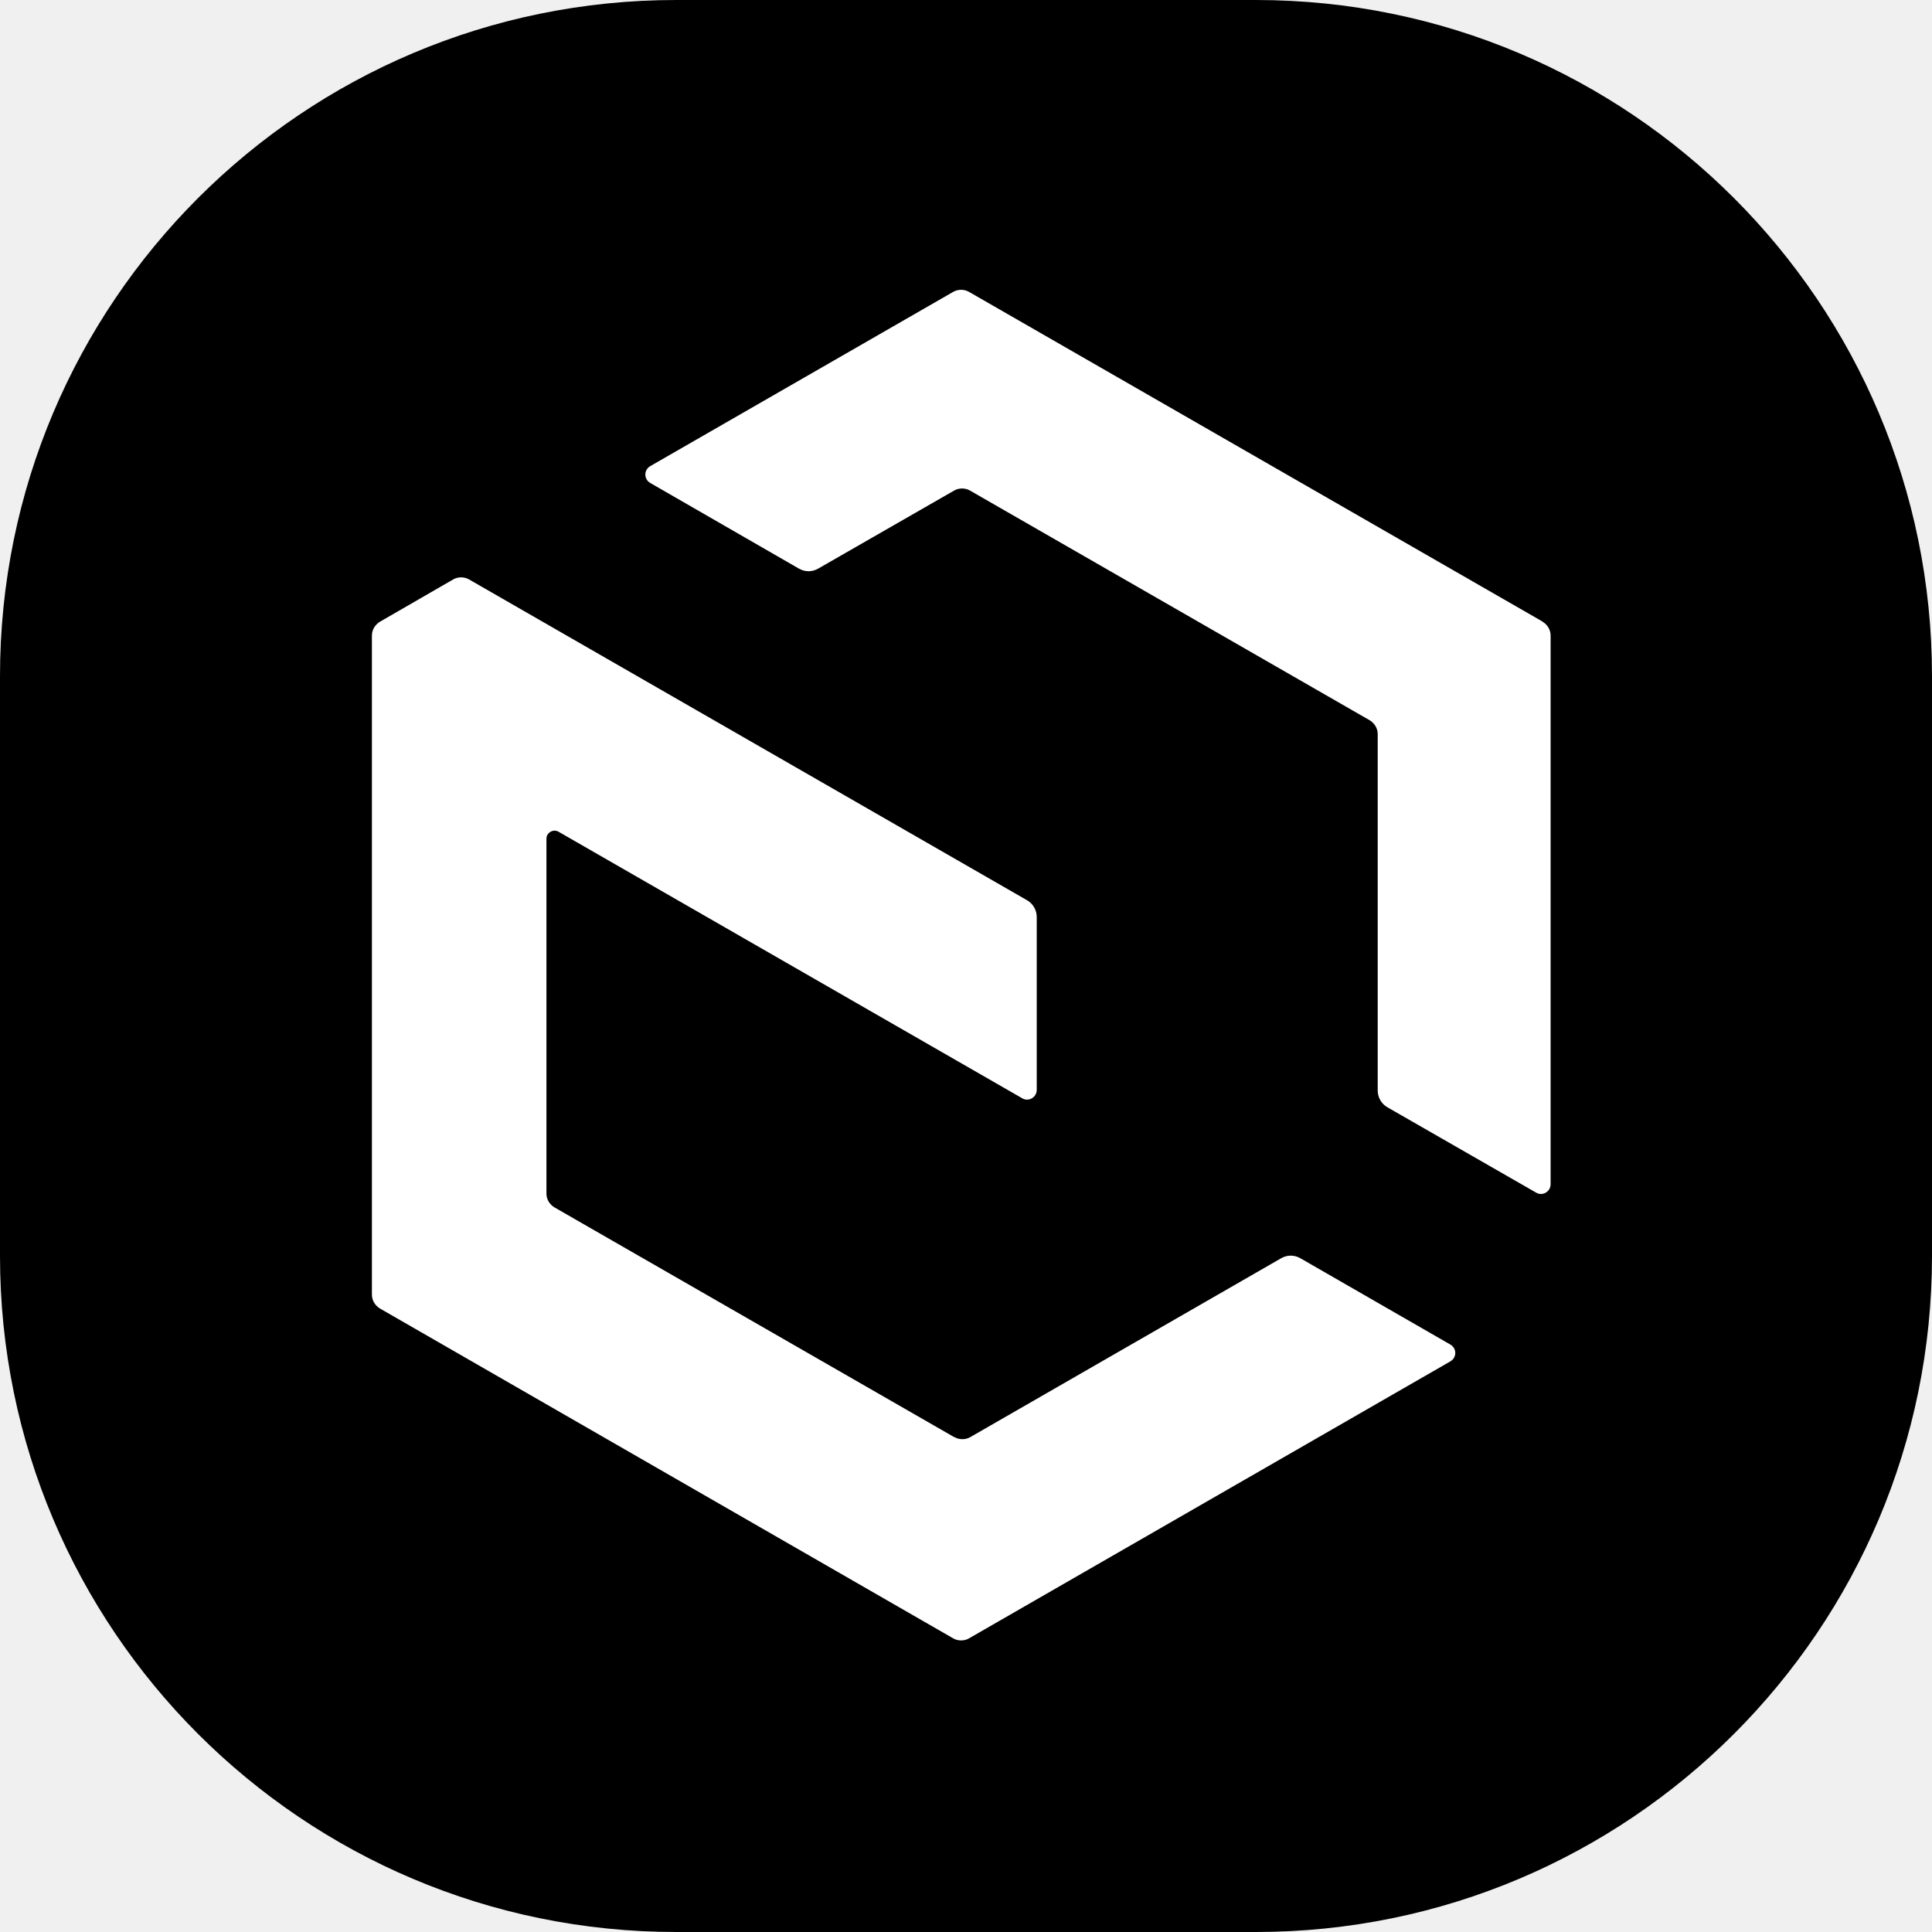
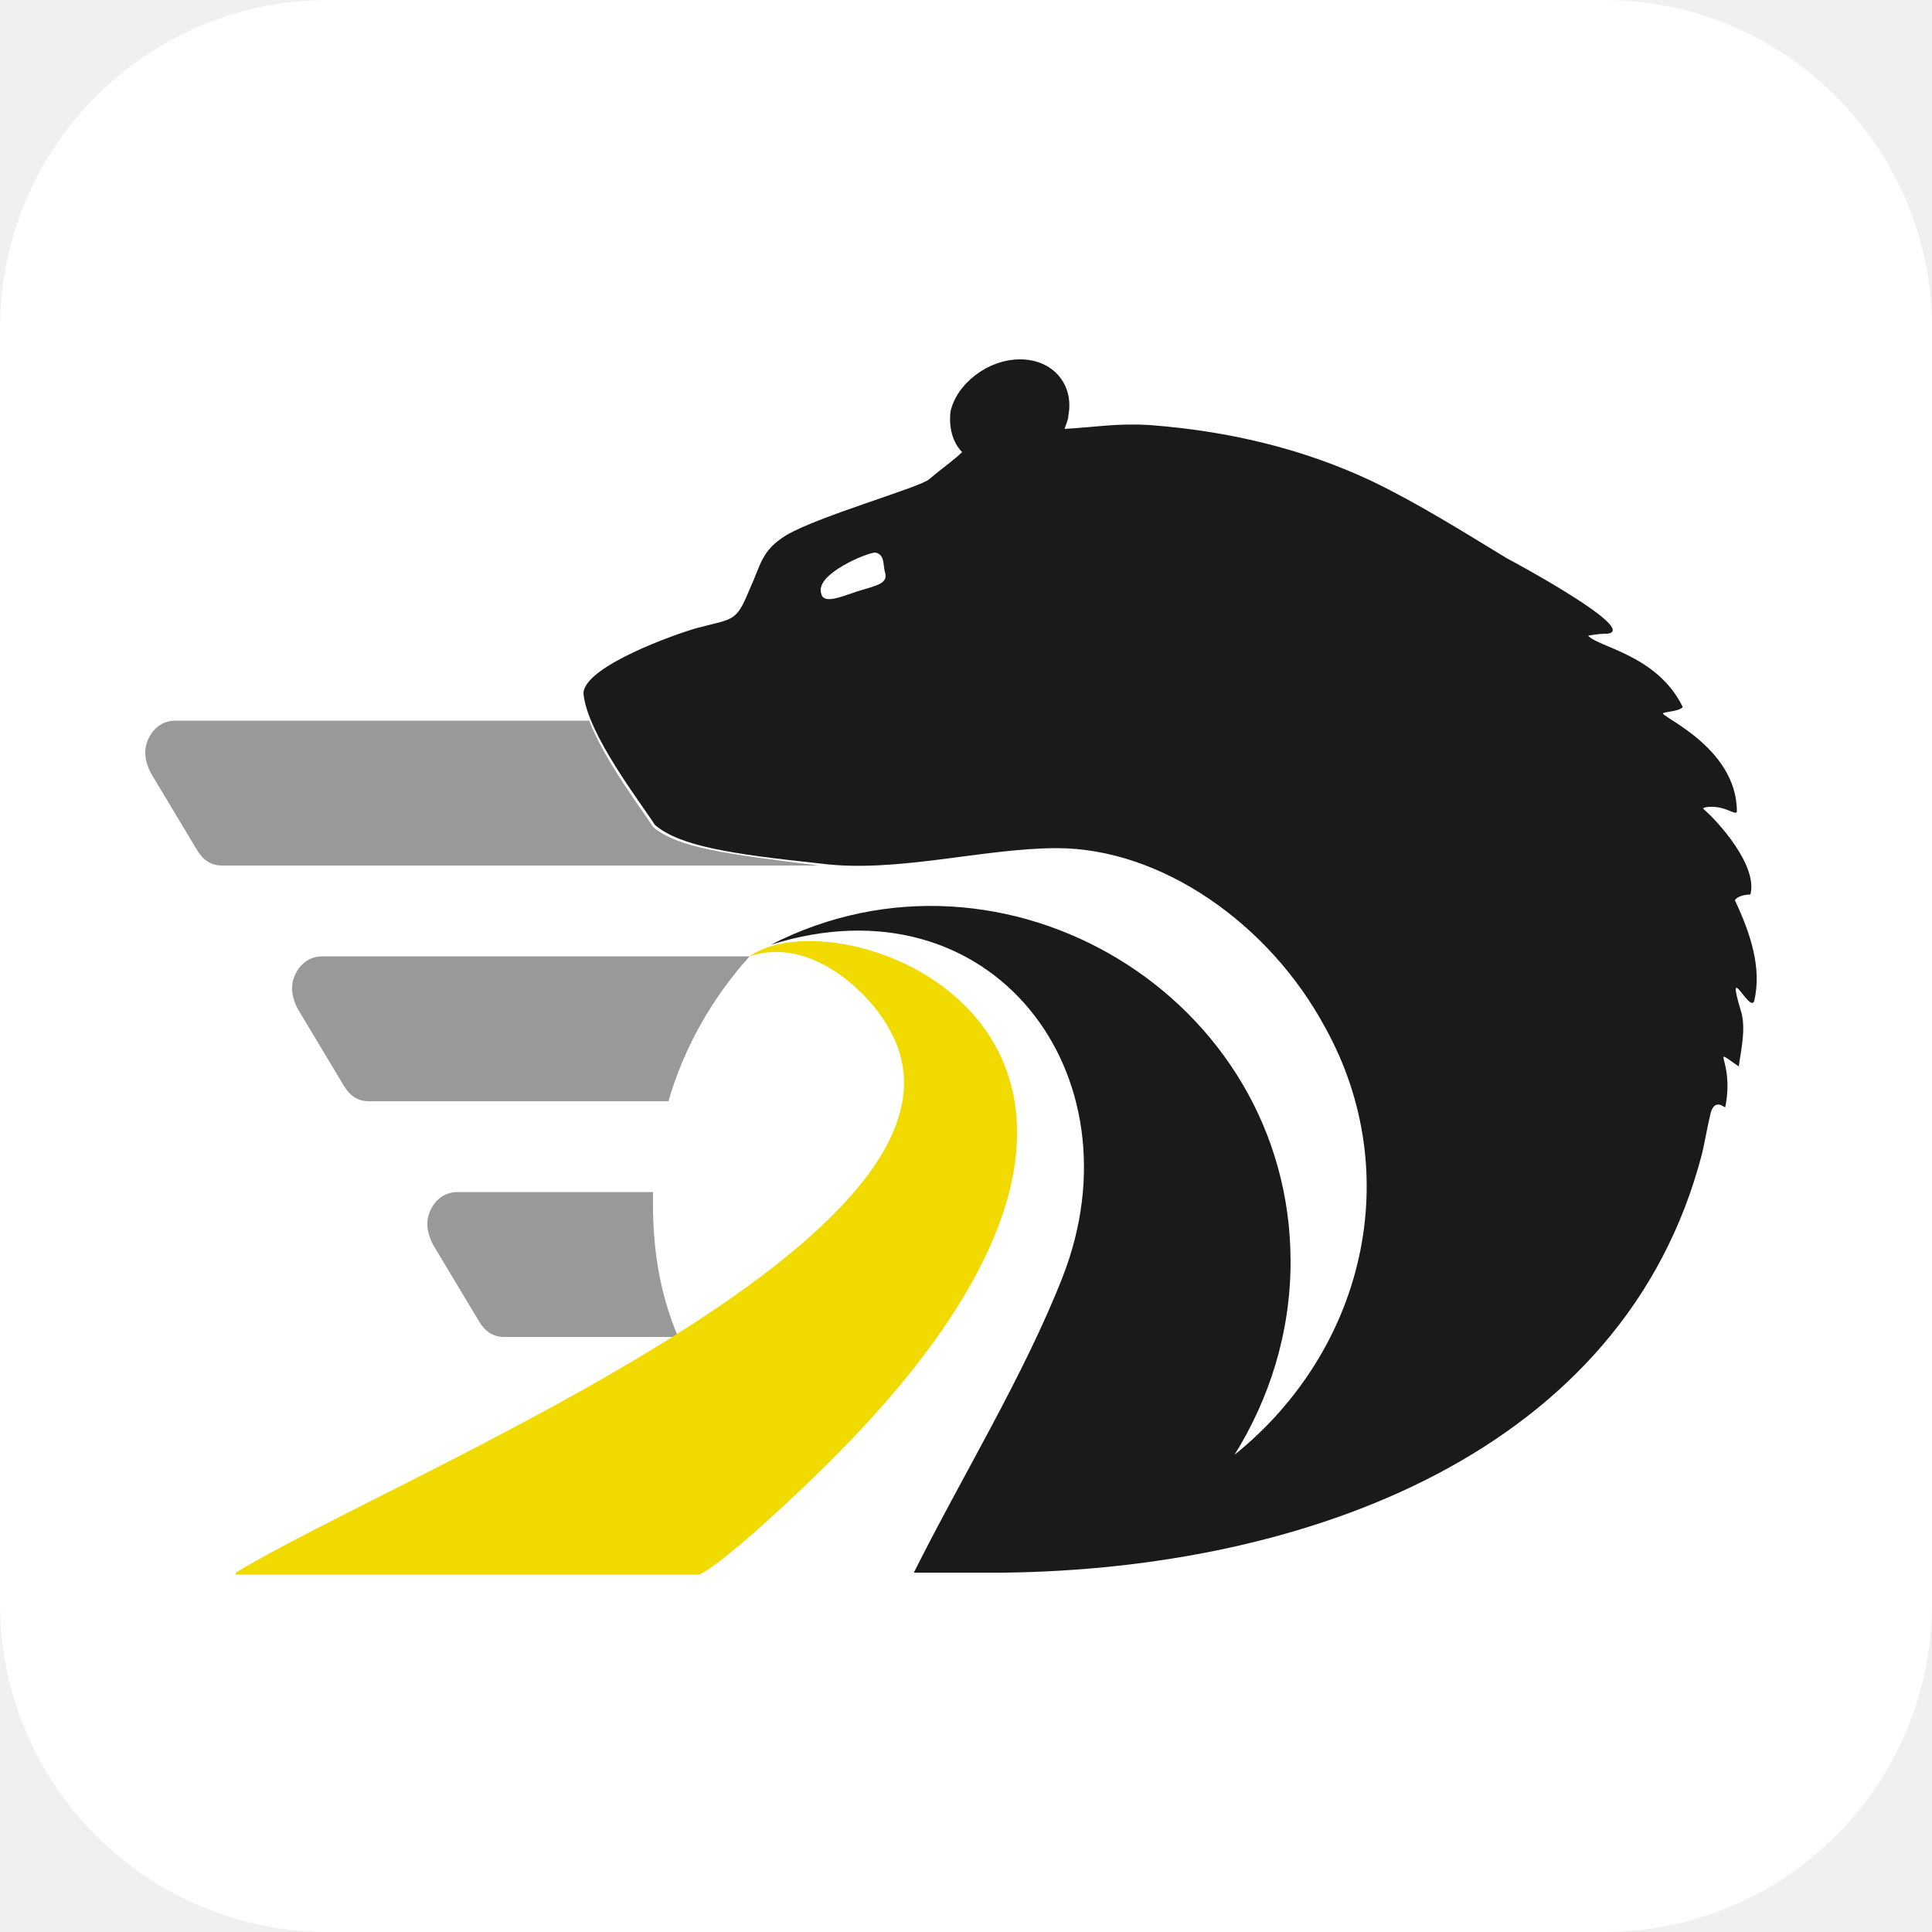
- <svg xmlns="http://www.w3.org/2000/svg" version="1.1" width="1000" height="1000">
-   <style>
-     #light-icon {
-       display: inline;
-     }
-     #dark-icon {
-       display: none;
-     }
- 
-     @media (prefers-color-scheme: dark) {
-       #light-icon {
-         display: none;
-       }
-       #dark-icon {
-         display: inline;
-       }
-     }
-   </style>
-   <g id="light-icon">
-     <svg version="1.1" width="1000" height="1000">
-       <g clip-path="url(#SvgjsClipPath1059)">
-         <rect width="1000" height="1000" fill="#000000" />
-         <g transform="matrix(5,0,0,5,192.5,150)">
-           <svg version="1.1" width="123" height="140">
-             <svg width="123" height="140" viewBox="0 0 123 140" fill="none">
-               <path d="M60.257 118.758L18.904 94.992C18.402 94.692 18.067 94.158 18.067 93.558V56.825C18.067 56.192 18.77 55.792 19.305 56.092L67.316 83.692C67.986 84.092 68.822 83.592 68.822 82.825V64.925C68.822 64.225 68.454 63.558 67.818 63.192L10.071 29.992C9.569 29.692 8.9 29.692 8.398 29.992L0.836 34.358C0.335 34.658 0 35.192 0 35.792V104.025C0 104.625 0.335 105.158 0.836 105.458L60.157 139.592C60.658 139.892 61.328 139.892 61.829 139.592L111.647 110.925C112.317 110.525 112.317 109.592 111.647 109.192L96.123 100.258C95.487 99.892 94.751 99.892 94.116 100.258L61.963 118.758C61.461 119.058 60.792 119.058 60.29 118.758H60.257Z" fill="white" />
-               <path d="M121.149 34.325L61.829 0.225C61.328 -0.075 60.658 -0.075 60.157 0.225L28.807 18.258C28.138 18.658 28.138 19.592 28.807 19.992L44.197 28.858C44.833 29.225 45.569 29.225 46.205 28.858L60.257 20.792C60.759 20.492 61.428 20.492 61.93 20.792L103.283 44.558C103.785 44.858 104.12 45.392 104.12 45.992V82.892C104.12 83.592 104.488 84.258 105.123 84.625L120.514 93.458C121.183 93.858 122.019 93.358 122.019 92.592V35.792C122.019 35.192 121.685 34.658 121.183 34.358L121.149 34.325Z" fill="white" />
-             </svg>
-           </svg>
-         </g>
-       </g>
-       <defs>
-         <clipPath id="SvgjsClipPath1059">
-           <rect width="1000" height="1000" x="0" y="0" rx="350" ry="350" />
-         </clipPath>
-       </defs>
-     </svg>
-   </g>
-   <g id="dark-icon">
-     <svg version="1.1" width="1000" height="1000">
-       <g clip-path="url(#SvgjsClipPath1060)">
-         <rect width="1000" height="1000" fill="#000000" />
-         <g transform="matrix(5,0,0,5,192.5,150)">
-           <svg version="1.1" width="123" height="140">
-             <svg width="123" height="140" viewBox="0 0 123 140" fill="none">
-               <path d="M60.257 118.758L18.904 94.992C18.402 94.692 18.067 94.158 18.067 93.558V56.825C18.067 56.192 18.77 55.792 19.305 56.092L67.316 83.692C67.986 84.092 68.822 83.592 68.822 82.825V64.925C68.822 64.225 68.454 63.558 67.818 63.192L10.071 29.992C9.569 29.692 8.9 29.692 8.398 29.992L0.836 34.358C0.335 34.658 0 35.192 0 35.792V104.025C0 104.625 0.335 105.158 0.836 105.458L60.157 139.592C60.658 139.892 61.328 139.892 61.829 139.592L111.647 110.925C112.317 110.525 112.317 109.592 111.647 109.192L96.123 100.258C95.487 99.892 94.751 99.892 94.116 100.258L61.963 118.758C61.461 119.058 60.792 119.058 60.29 118.758H60.257Z" fill="white" />
-               <path d="M121.149 34.325L61.829 0.225C61.328 -0.075 60.658 -0.075 60.157 0.225L28.807 18.258C28.138 18.658 28.138 19.592 28.807 19.992L44.197 28.858C44.833 29.225 45.569 29.225 46.205 28.858L60.257 20.792C60.759 20.492 61.428 20.492 61.93 20.792L103.283 44.558C103.785 44.858 104.12 45.392 104.12 45.992V82.892C104.12 83.592 104.488 84.258 105.123 84.625L120.514 93.458C121.183 93.858 122.019 93.358 122.019 92.592V35.792C122.019 35.192 121.685 34.658 121.183 34.358L121.149 34.325Z" fill="white" />
-             </svg>
-           </svg>
-         </g>
-       </g>
-       <defs>
-         <clipPath id="SvgjsClipPath1060">
-           <rect width="1000" height="1000" x="0" y="0" rx="350" ry="350" />
-         </clipPath>
-       </defs>
-     </svg>
+ <svg xmlns="http://www.w3.org/2000/svg" viewBox="0 0 100 100">
+   <rect width="100" height="100" rx="17" fill="#FFFFFF" />
+   <g fill-rule="evenodd" transform="translate(7.5 18.6)">
+     <path fill="#999999" d="M1.6,18.7H23c0.8,2.1,2.8,4.7,3.3,5.5c1.3,1.1,3.8,1.4,8.6,2c0,0,0,0,0,0L4,26.2c-0.6,0-1-0.3-1.3-0.8l-2.4-4 c-0.3-0.6-0.4-1.2-0.1-1.8S1,18.7,1.6,18.7L1.6,18.7z" />
+     <path fill="#999999" d="M9.2,30.9h22.1c-1.9,2.1-3.4,4.7-4.2,7.5H11.6c-0.6,0-1-0.3-1.3-0.8l-2.4-4c-0.3-0.6-0.4-1.2-0.1-1.8 C8.1,31.2,8.6,30.9,9.2,30.9L9.2,30.9z" />
+     <path fill="#999999" d="M16.2,43.1h10.1c0,0.2,0,0.5,0,0.7c0,2.4,0.4,4.7,1.3,6.8h-9c-0.6,0-1-0.3-1.3-0.8l-2.4-4 c-0.3-0.6-0.4-1.2-0.1-1.8C15.1,43.4,15.6,43.1,16.2,43.1L16.2,43.1z" />
+     <path fill="#1A1A1A" d="M44.5,62.8h-4.7c2.5-5,5.7-10.2,7.7-15.3c4.1-10.5-3.7-20.8-15.1-17.2c12.1-6.2,26.9,2.7,26.9,16.4 c0,3.7-1.1,7.1-2.9,10l0,0c6.7-5.4,8.9-14.5,4.7-22.1c-2.9-5.4-8.5-9.3-13.9-9.3c-3.8,0-8.3,1.3-12.2,0.8c-4.7-0.5-7.3-0.9-8.6-2 c-0.7-1.1-3.5-4.7-3.7-6.8c0-1.4,4.8-3.1,5.9-3.4c1.9-0.5,2-0.3,2.7-2c0.6-1.3,0.6-2,1.9-2.8c1.7-1,7-2.5,7.4-2.9 c0.7-0.6,1.3-1,1.7-1.4c-0.5-0.5-0.7-1.3-0.6-2.1C42,1.3,43.6,0,45.3,0s2.8,1.3,2.5,2.9c0,0.2-0.1,0.4-0.2,0.7 c1.7-0.1,2.7-0.3,4.4-0.2c4,0.3,7.9,1.2,11.5,2.9c2.3,1.1,4.7,2.6,7,4c0.2,0.1,6.9,3.7,5.2,3.9c-0.2,0-0.4,0-1,0.1 c0.5,0.6,3.6,1,4.9,3.7c-0.2,0.2-0.6,0.2-1,0.3c-0.4,0.1,3.8,1.7,3.8,5.1c0,0.2-0.4-0.1-0.9-0.2c-0.5-0.1-1,0-0.8,0.1 c0.7,0.6,2.8,2.9,2.4,4.4c-0.3,0-0.7,0.1-0.8,0.3c0.8,1.7,1.4,3.5,1,5.2c-0.2,0.7-1.5-2.2-0.7,0.5c0.3,0.9,0,2.1-0.1,2.9 c-1.6-1.1-0.2-0.4-0.7,2.1c0,0.1-0.6-0.6-0.8,0.5c-0.1,0.4-0.3,1.5-0.4,1.9c0,0,0,0,0,0C76.6,56.6,60.1,62.6,44.5,62.8L44.5,62.8z" />
+     <path fill="#FFFFFF" d="M37.8,10c0.5,0.1,0.4,0.6,0.5,1c0.2,0.6-0.4,0.7-1.4,1c-0.9,0.3-1.8,0.7-1.9,0.1C34.7,11.1,37.4,10,37.8,10 L37.8,10z" />
+     <path fill="#F1DA00" d="M4.7,62.8c8.4-5.1,39.6-17.5,33.9-28c-0.9-1.8-4-5-7.3-3.9c4.9-3.5,26.1,4.5,3.9,26.4c-1.1,1.1-5.2,5-6.5,5.6 H4.7L4.7,62.8z" />
  </g>
</svg>
